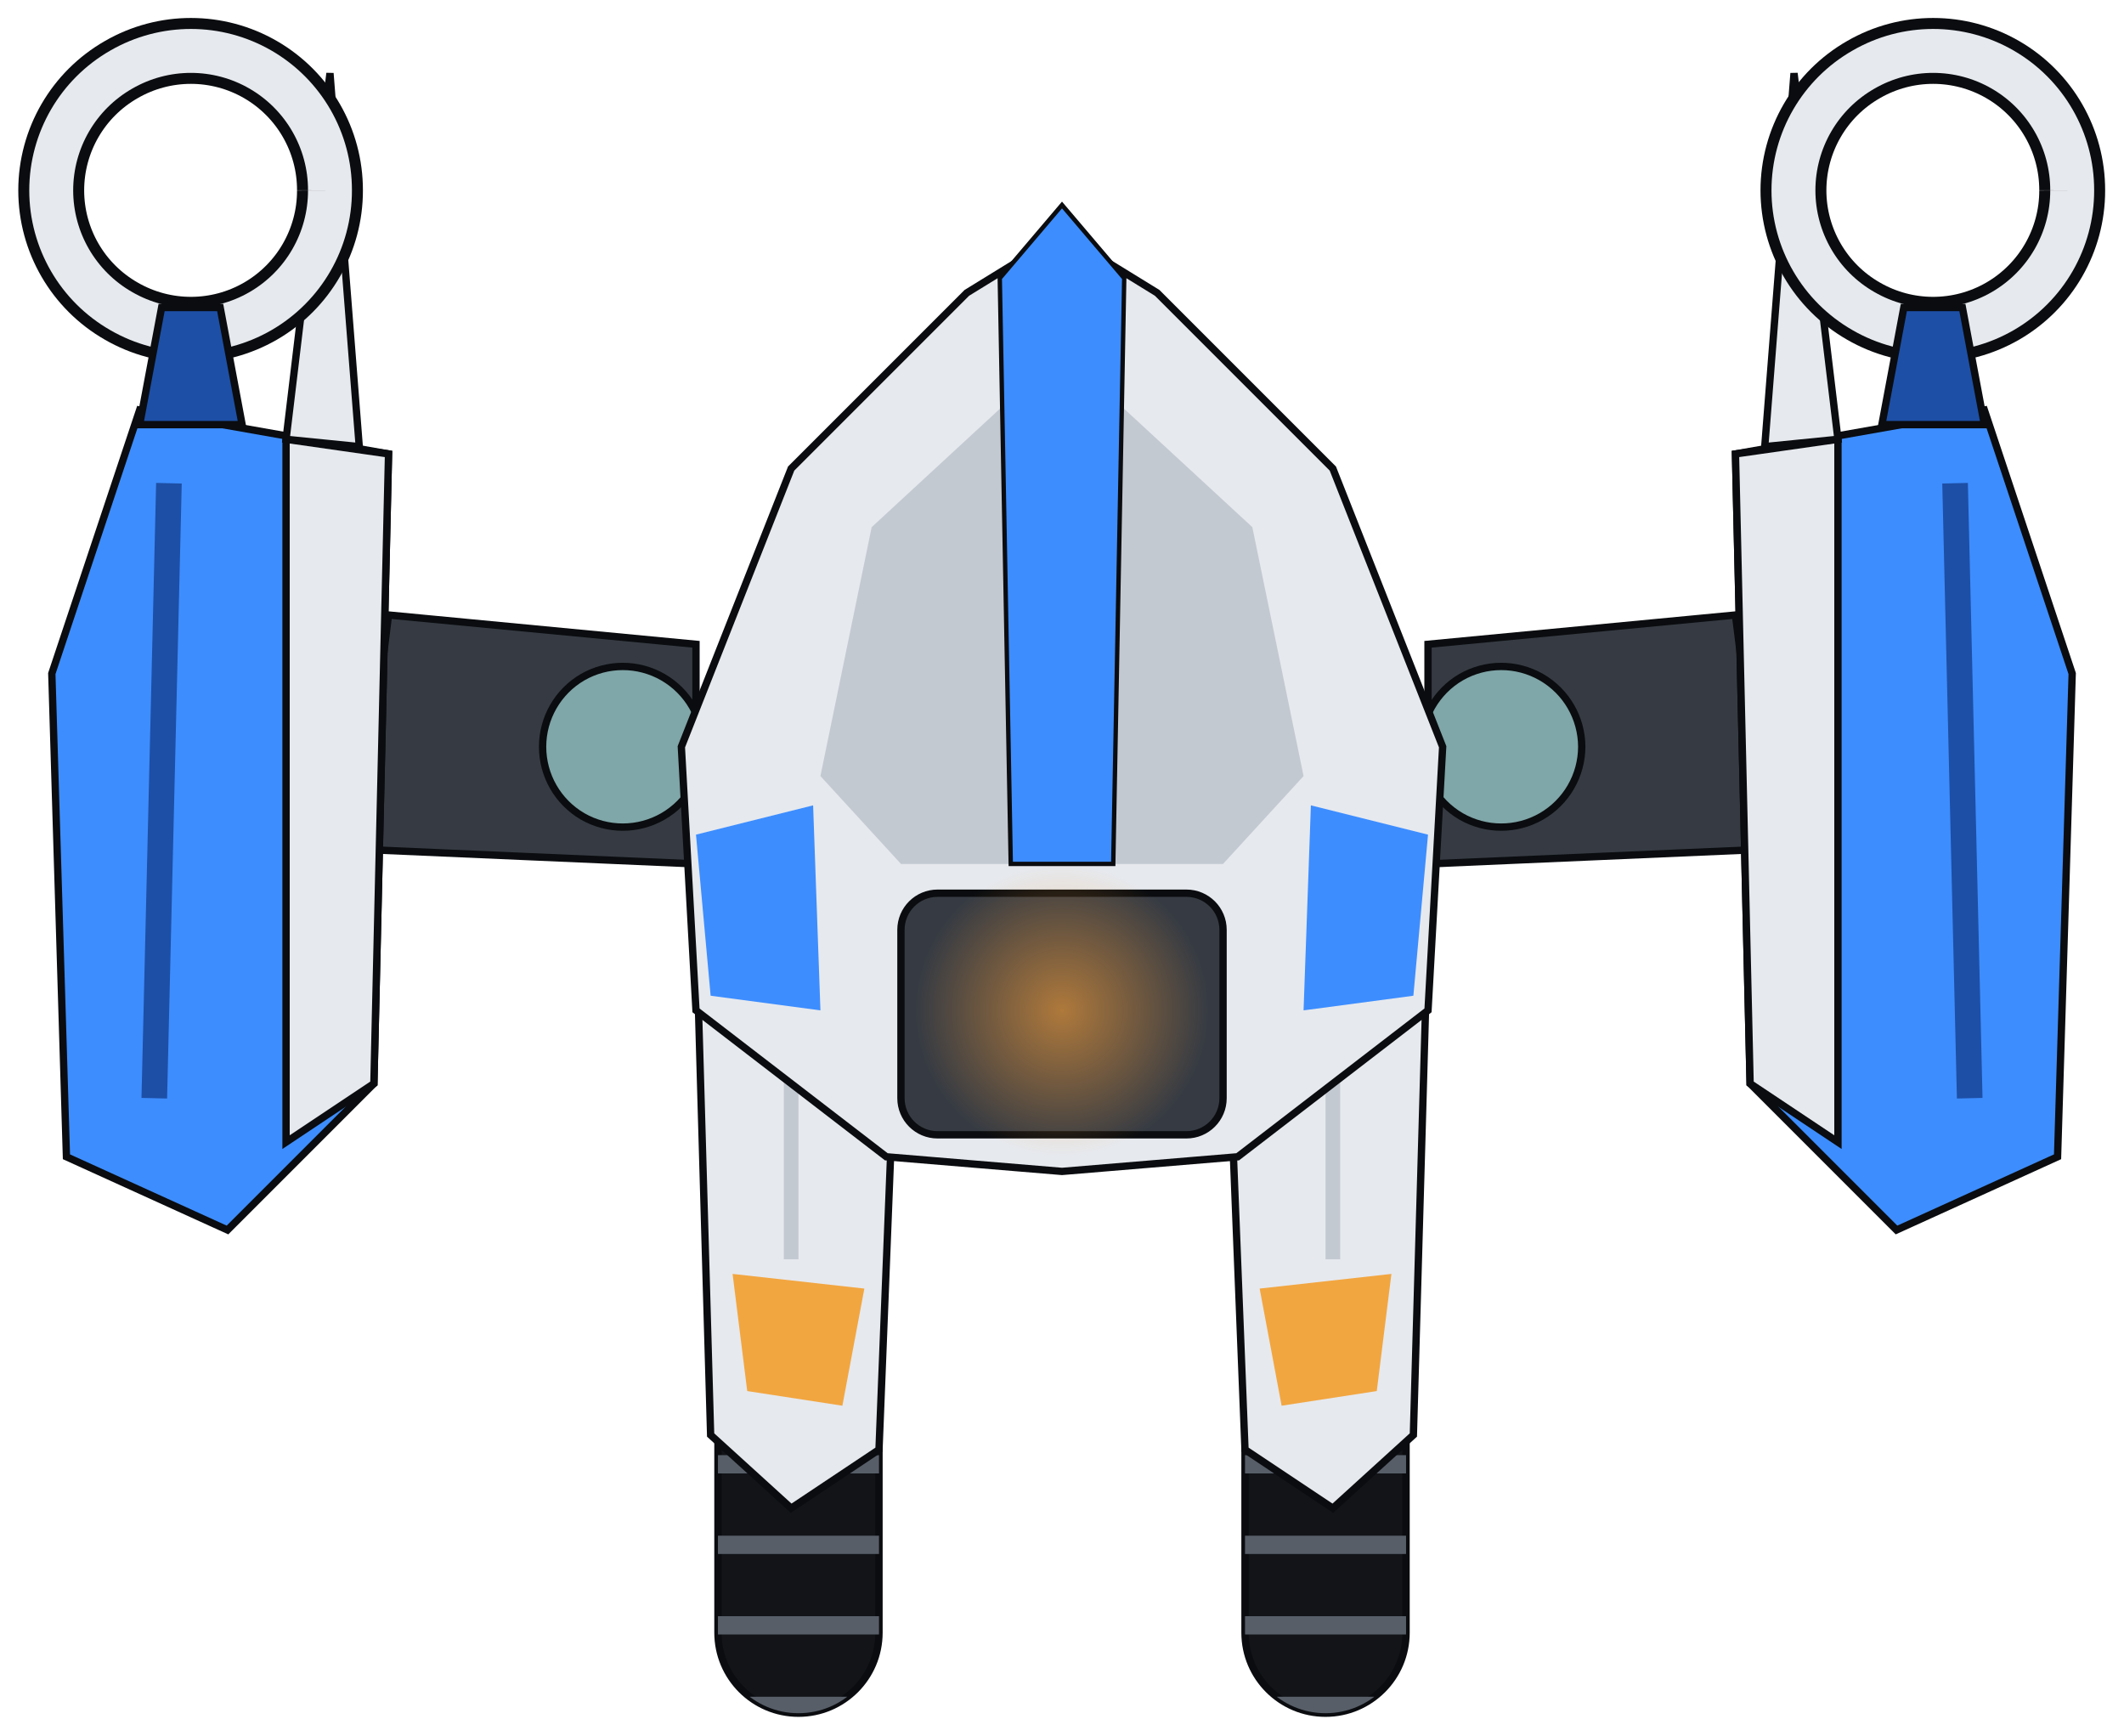
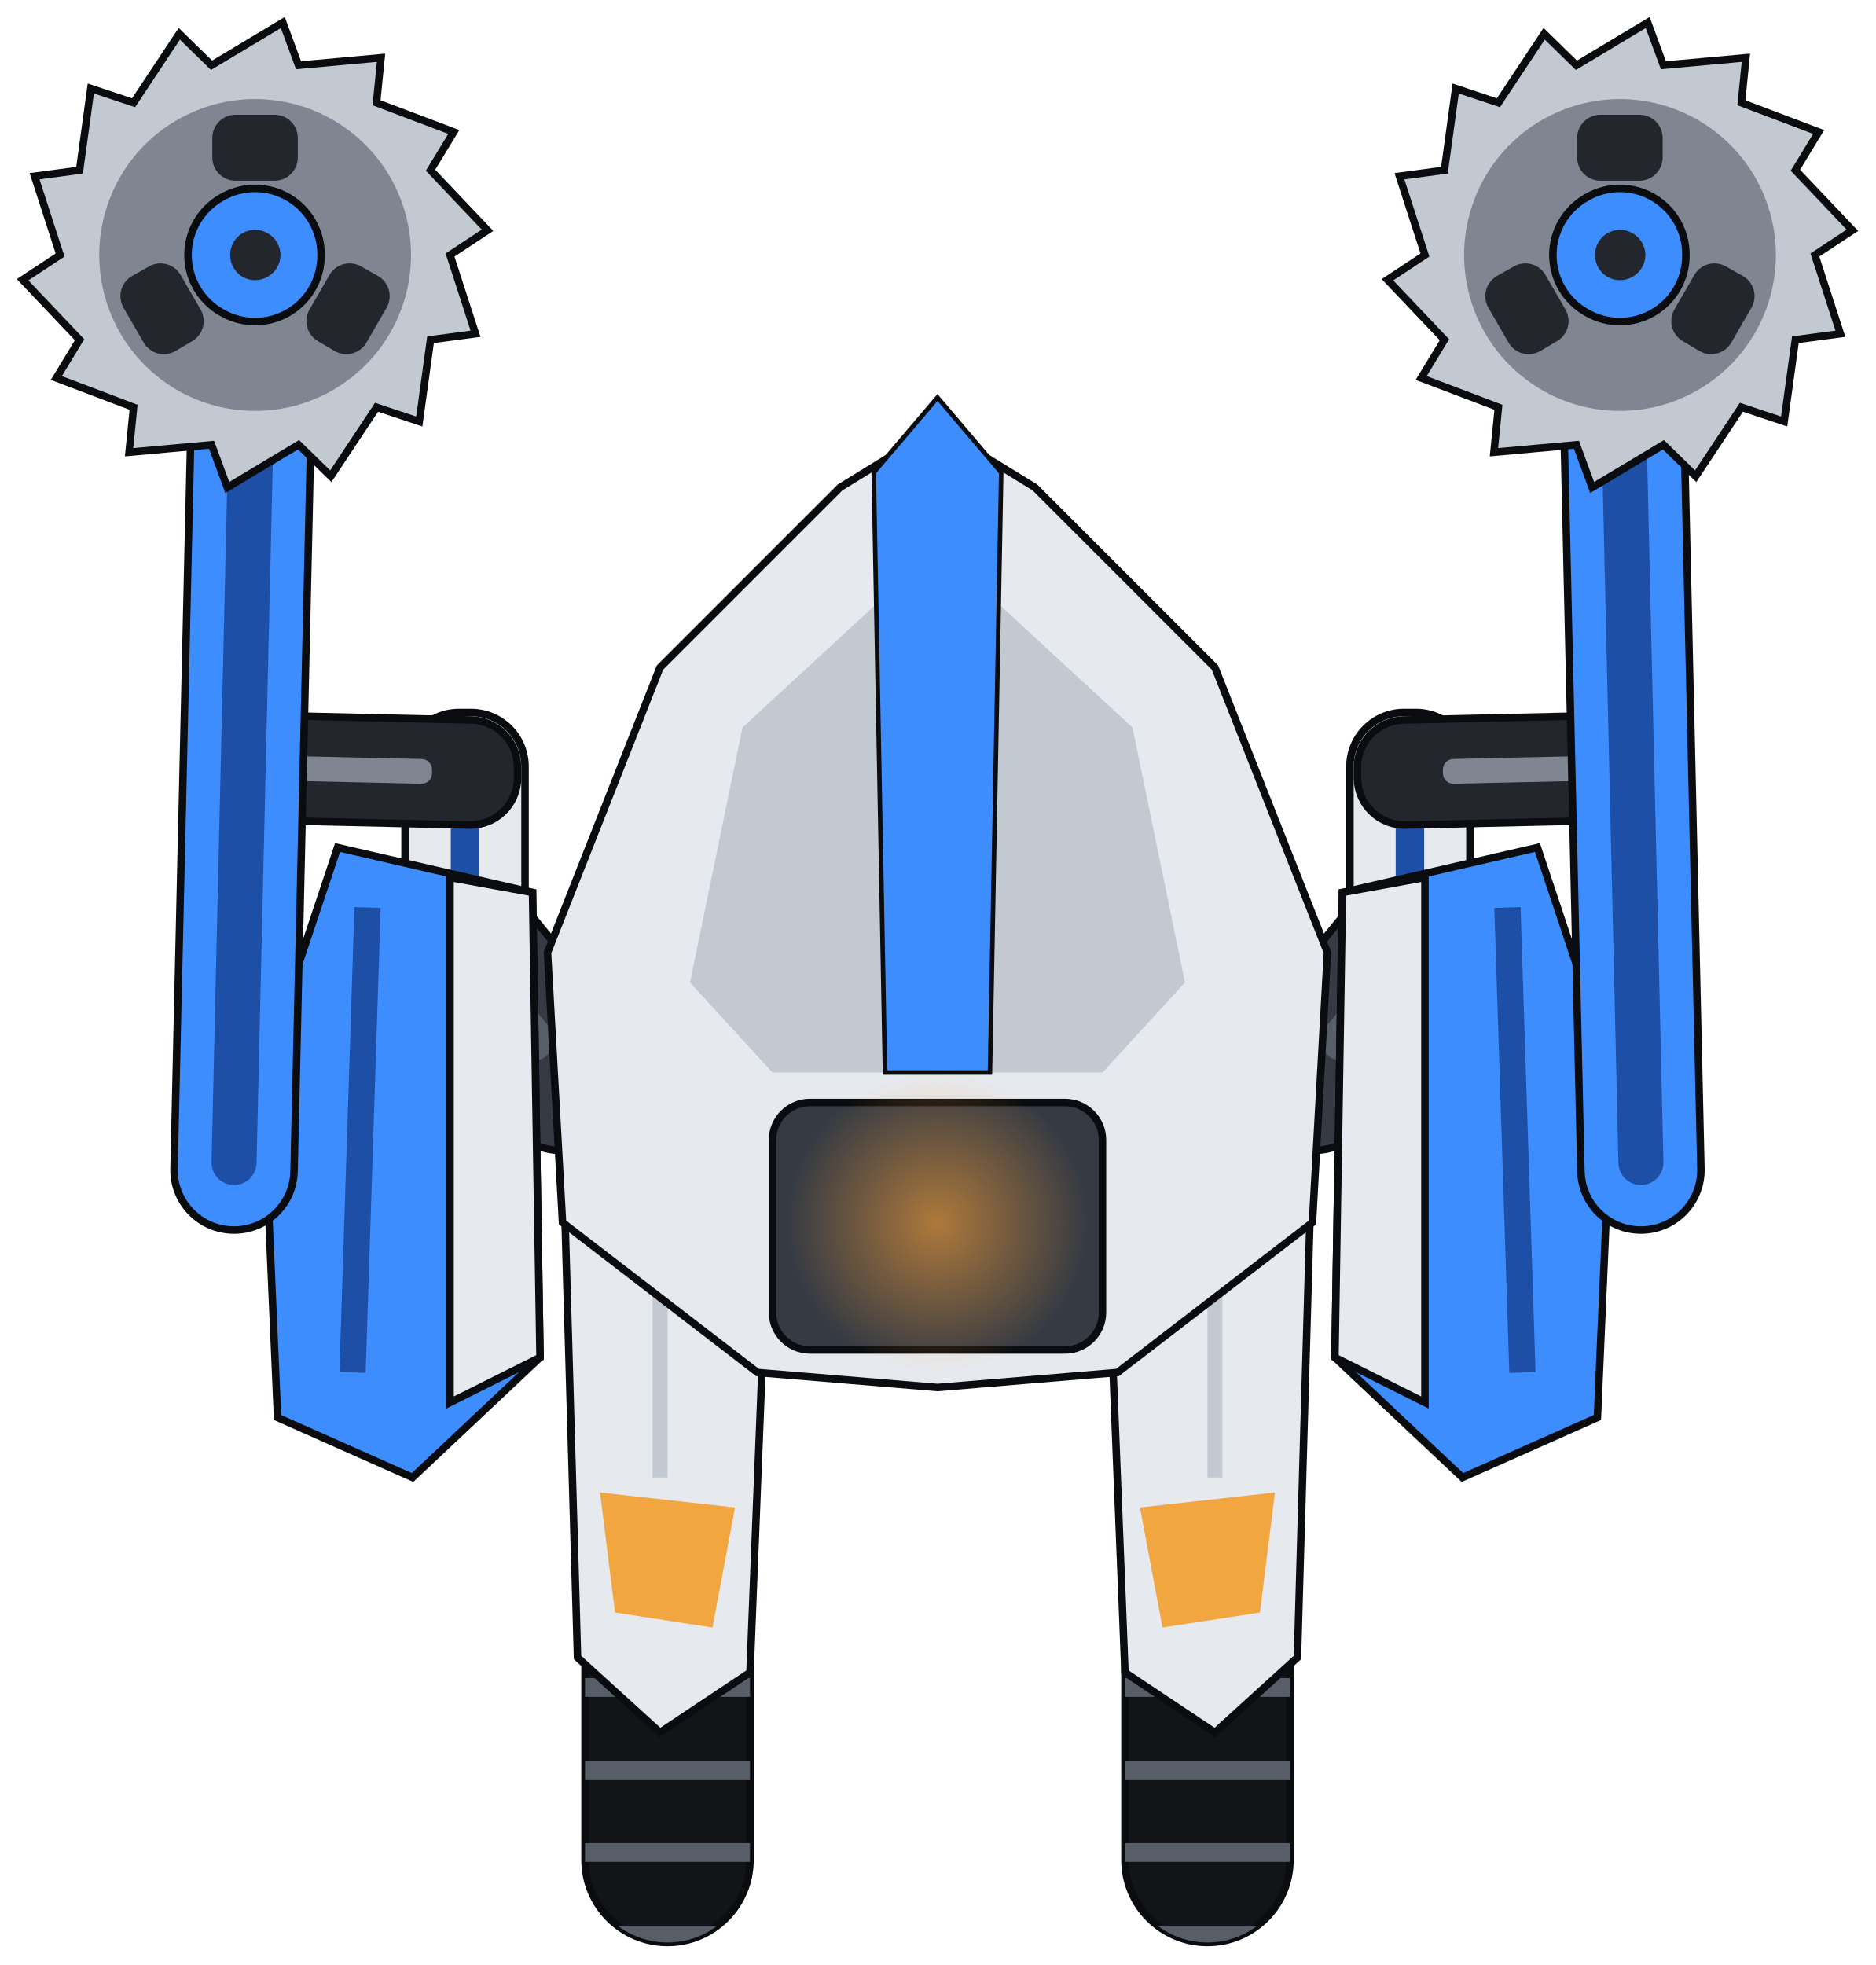
- <svg xmlns="http://www.w3.org/2000/svg" viewBox="-14.5 -11.2 29 23.7" width="464" height="379">
+ <svg xmlns="http://www.w3.org/2000/svg" viewBox="-12.5 -13.7 25.01 26.2" width="400" height="419">
  <defs>
    <clipPath id="c1">
      <path d="M-3.6 7.2L-3.6 7.2A1.1 1.1 0 0 1 -2.5 8.3L-2.5 11.1A1.1 1.1 0 0 1 -3.6 12.2L-3.6 12.2A1.1 1.1 0 0 1 -4.7 11.1L-4.7 8.3A1.1 1.1 0 0 1 -3.6 7.2Z" />
    </clipPath>
    <clipPath id="c2">
      <path d="M3.6 7.2L3.6 7.2A1.1 1.1 0 0 1 4.7 8.3L4.7 11.1A1.1 1.1 0 0 1 3.6 12.2L3.6 12.2A1.1 1.1 0 0 1 2.5 11.1L2.5 8.3A1.1 1.1 0 0 1 3.6 7.2Z" />
    </clipPath>
    <radialGradient id="g3" gradientUnits="userSpaceOnUse" cx="0" cy="2.6" r="2" fx="0" fy="2.6" fr="0">
      <stop offset="0" stop-color="#ffa236" />
      <stop offset="1" stop-color="#ffa236" stop-opacity="0" />
    </radialGradient>
  </defs>
  <path d="M-3.6 7.2L-3.6 7.2A1.1 1.1 0 0 1 -2.5 8.3L-2.5 11.1A1.1 1.1 0 0 1 -3.6 12.2L-3.6 12.2A1.1 1.1 0 0 1 -4.7 11.1L-4.7 8.3A1.1 1.1 0 0 1 -3.6 7.2Z" fill="#121418" />
  <path d="M-3.6 7.2L-3.6 7.2A1.1 1.1 0 0 1 -2.5 8.3L-2.5 11.1A1.1 1.1 0 0 1 -3.6 12.2L-3.6 12.2A1.1 1.1 0 0 1 -4.7 11.1L-4.7 8.3A1.1 1.1 0 0 1 -3.6 7.2Z" fill="none" stroke="#0a0c0f" stroke-width="0.1" />
  <g clip-path="url(#c1)">
    <path d="M-4.7 6.6L-2.5 6.6" fill="none" stroke="#575e68" stroke-width="0.25" />
    <path d="M-4.7 7.7L-2.5 7.7" fill="none" stroke="#575e68" stroke-width="0.25" />
    <path d="M-4.7 8.8L-2.5 8.8" fill="none" stroke="#575e68" stroke-width="0.25" />
    <path d="M-4.7 9.9L-2.5 9.9" fill="none" stroke="#575e68" stroke-width="0.25" />
    <path d="M-4.7 11L-2.5 11" fill="none" stroke="#575e68" stroke-width="0.25" />
    <path d="M-4.7 12.1L-2.5 12.1" fill="none" stroke="#575e68" stroke-width="0.25" />
  </g>
  <path d="M-2.2 1L-5 1.4L-4.8 8.4L-3.7 9.4L-2.5 8.6Z" fill="#e6e9ee" />
  <path d="M-2.2 1L-5 1.4L-4.8 8.4L-3.7 9.4L-2.5 8.6Z" fill="none" stroke="#0a0c0f" stroke-width="0.1" />
  <path d="M-2.7 6.4L-4.5 6.2L-4.3 7.8L-3 8Z" fill="#f2a640" />
  <path d="M-3.7 2L-3.7 6" fill="none" stroke="#c3c9d1" stroke-width="0.2" />
  <path d="M3.6 7.2L3.6 7.2A1.1 1.1 0 0 1 4.7 8.3L4.7 11.1A1.1 1.1 0 0 1 3.6 12.2L3.6 12.2A1.1 1.1 0 0 1 2.5 11.1L2.5 8.3A1.1 1.1 0 0 1 3.6 7.2Z" fill="#121418" />
  <path d="M3.6 7.2L3.6 7.2A1.1 1.1 0 0 1 4.7 8.3L4.7 11.1A1.1 1.1 0 0 1 3.6 12.2L3.6 12.2A1.1 1.1 0 0 1 2.5 11.1L2.5 8.3A1.1 1.1 0 0 1 3.6 7.2Z" fill="none" stroke="#0a0c0f" stroke-width="0.1" />
  <g clip-path="url(#c2)">
    <path d="M2.5 6.6L4.7 6.6" fill="none" stroke="#575e68" stroke-width="0.25" />
    <path d="M2.5 7.7L4.7 7.7" fill="none" stroke="#575e68" stroke-width="0.25" />
    <path d="M2.5 8.8L4.7 8.8" fill="none" stroke="#575e68" stroke-width="0.25" />
    <path d="M2.5 9.9L4.7 9.9" fill="none" stroke="#575e68" stroke-width="0.25" />
    <path d="M2.5 11L4.7 11" fill="none" stroke="#575e68" stroke-width="0.25" />
    <path d="M2.5 12.1L4.7 12.1" fill="none" stroke="#575e68" stroke-width="0.25" />
  </g>
  <path d="M2.2 1L5 1.4L4.8 8.4L3.7 9.4L2.5 8.6Z" fill="#e6e9ee" />
  <path d="M2.2 1L5 1.4L4.8 8.4L3.7 9.4L2.5 8.6Z" fill="none" stroke="#0a0c0f" stroke-width="0.1" />
  <path d="M2.7 6.4L4.5 6.2L4.3 7.8L3 8Z" fill="#f2a640" />
  <path d="M3.7 2L3.7 6" fill="none" stroke="#c3c9d1" stroke-width="0.2" />
-   <path d="M-5 -2.4L-9.2 -2.8L-9.6 0.4L-5 0.6Z" fill="#363b43" />
-   <path d="M-5 -2.4L-9.2 -2.8L-9.6 0.4L-5 0.6Z" fill="none" stroke="#0a0c0f" stroke-width="0.1" />
-   <path d="M-4.9 -1A1.1 1.1 0 0 1 -6.55 -0.05A1.1 1.1 0 0 1 -6.55 -1.95A1.1 1.1 0 0 1 -4.9 -1" fill="#7fa6a8" />
-   <path d="M-4.9 -1A1.1 1.1 0 0 1 -6.55 -0.05A1.1 1.1 0 0 1 -6.55 -1.95A1.1 1.1 0 0 1 -4.9 -1" fill="none" stroke="#0a0c0f" stroke-width="0.1" />
-   <path d="M-9.2 -5L-12.6 -5.6L-13.8 -2L-13.6 4.6L-11.4 5.6L-9.4 3.6Z" fill="#3d8dff" />
-   <path d="M-9.2 -5L-12.6 -5.6L-13.8 -2L-13.6 4.6L-11.4 5.6L-9.4 3.6Z" fill="none" stroke="#0a0c0f" stroke-width="0.1" />
-   <path d="M-9.2 -5L-10.6 -5.2L-10.6 4.4L-9.4 3.6Z" fill="#e6e9ee" />
-   <path d="M-9.2 -5L-10.6 -5.2L-10.6 4.4L-9.4 3.6Z" fill="none" stroke="#0a0c0f" stroke-width="0.1" />
-   <path d="M-12.2 -4.6L-12.4 3.8" fill="none" stroke="#1d4fa6" stroke-width="0.35" />
-   <path d="M-9.6 -5.1L-10.6 -5.2L-10 -10.2Z" fill="#e6e9ee" />
-   <path d="M-9.6 -5.1L-10.6 -5.2L-10 -10.2Z" fill="none" stroke="#0a0c0f" stroke-width="0.1" />
-   <path d="M-10 -8.6A1.9 1.9 0 0 1 -12.85 -6.95A1.9 1.9 0 0 1 -12.85 -10.25A1.9 1.9 0 0 1 -10 -8.6" fill="none" stroke="#0a0c0f" stroke-width="0.9" />
-   <path d="M-10 -8.6A1.9 1.9 0 0 1 -12.85 -6.95A1.9 1.9 0 0 1 -12.85 -10.25A1.9 1.9 0 0 1 -10 -8.6" fill="none" stroke="#e6e9ee" stroke-width="0.6" />
-   <path d="M-11.2 -5.4L-12.6 -5.4L-12.3 -7L-11.5 -7Z" fill="#1d4fa6" />
-   <path d="M-11.2 -5.4L-12.6 -5.4L-12.3 -7L-11.5 -7Z" fill="none" stroke="#0a0c0f" stroke-width="0.1" />
-   <path d="M5 -2.4L9.2 -2.8L9.6 0.4L5 0.6Z" fill="#363b43" />
-   <path d="M5 -2.4L9.2 -2.8L9.6 0.4L5 0.6Z" fill="none" stroke="#0a0c0f" stroke-width="0.1" />
-   <path d="M7.1 -1A1.1 1.1 0 0 1 5.45 -0.05A1.1 1.1 0 0 1 5.45 -1.95A1.1 1.1 0 0 1 7.1 -1" fill="#7fa6a8" />
-   <path d="M7.1 -1A1.1 1.1 0 0 1 5.45 -0.05A1.1 1.1 0 0 1 5.45 -1.95A1.1 1.1 0 0 1 7.1 -1" fill="none" stroke="#0a0c0f" stroke-width="0.1" />
-   <path d="M9.2 -5L12.6 -5.6L13.8 -2L13.6 4.6L11.4 5.6L9.4 3.6Z" fill="#3d8dff" />
-   <path d="M9.2 -5L12.6 -5.6L13.8 -2L13.6 4.6L11.4 5.6L9.4 3.6Z" fill="none" stroke="#0a0c0f" stroke-width="0.1" />
-   <path d="M9.2 -5L10.6 -5.2L10.6 4.4L9.4 3.6Z" fill="#e6e9ee" />
-   <path d="M9.2 -5L10.6 -5.2L10.6 4.4L9.4 3.6Z" fill="none" stroke="#0a0c0f" stroke-width="0.1" />
-   <path d="M12.2 -4.6L12.4 3.8" fill="none" stroke="#1d4fa6" stroke-width="0.35" />
-   <path d="M9.6 -5.1L10.6 -5.2L10 -10.2Z" fill="#e6e9ee" />
-   <path d="M9.6 -5.1L10.6 -5.2L10 -10.2Z" fill="none" stroke="#0a0c0f" stroke-width="0.1" />
-   <path d="M13.8 -8.6A1.9 1.9 0 0 1 10.95 -6.95A1.9 1.9 0 0 1 10.95 -10.25A1.9 1.9 0 0 1 13.8 -8.6" fill="none" stroke="#0a0c0f" stroke-width="0.9" />
-   <path d="M13.8 -8.6A1.9 1.9 0 0 1 10.95 -6.95A1.9 1.9 0 0 1 10.95 -10.25A1.9 1.9 0 0 1 13.8 -8.6" fill="none" stroke="#e6e9ee" stroke-width="0.6" />
-   <path d="M11.2 -5.4L12.6 -5.4L12.3 -7L11.5 -7Z" fill="#1d4fa6" />
-   <path d="M11.2 -5.4L12.6 -5.4L12.3 -7L11.5 -7Z" fill="none" stroke="#0a0c0f" stroke-width="0.1" />
+   <path d="M-7.01 -1.71L-6.85 -1.84A0.9 0.9 0 0 1 -5.59 -1.71L-4.16 0.05A0.9 0.9 0 0 1 -4.29 1.31L-4.45 1.44A0.9 0.9 0 0 1 -5.71 1.31L-7.14 -0.45A0.9 0.9 0 0 1 -7.01 -1.71Z" fill="#363b43" />
+   <path d="M-7.01 -1.71L-6.85 -1.84A0.9 0.9 0 0 1 -5.59 -1.71L-4.16 0.05A0.9 0.9 0 0 1 -4.29 1.31L-4.45 1.44A0.9 0.9 0 0 1 -5.71 1.31L-7.14 -0.45A0.9 0.9 0 0 1 -7.01 -1.71Z" fill="none" stroke="#0a0c0f" stroke-width="0.1" />
+   <path d="M-6.14 -0.73L-6.07 -0.79A0.2 0.2 0 0 1 -5.79 -0.76L-5.13 0.05A0.2 0.2 0 0 1 -5.16 0.33L-5.23 0.39A0.2 0.2 0 0 1 -5.51 0.36L-6.17 -0.45A0.2 0.2 0 0 1 -6.14 -0.73Z" fill="#575e68" />
+   <path d="M-6.38 -4.2L-6.22 -4.2A0.72 0.72 0 0 1 -5.5 -3.48L-5.5 -0.92A0.72 0.72 0 0 1 -6.22 -0.2L-6.38 -0.2A0.72 0.72 0 0 1 -7.1 -0.92L-7.1 -3.48A0.72 0.72 0 0 1 -6.38 -4.2Z" fill="#e6e9ee" />
+   <path d="M-6.38 -4.2L-6.22 -4.2A0.72 0.72 0 0 1 -5.5 -3.48L-5.5 -0.92A0.72 0.72 0 0 1 -6.22 -0.2L-6.38 -0.2A0.72 0.72 0 0 1 -7.1 -0.92L-7.1 -3.48A0.72 0.72 0 0 1 -6.38 -4.2Z" fill="none" stroke="#0a0c0f" stroke-width="0.1" />
+   <path d="M-6.33 -3.04L-6.27 -3.04A0.16 0.16 0 0 1 -6.11 -2.88L-6.11 -1.52A0.16 0.16 0 0 1 -6.27 -1.36L-6.33 -1.36A0.16 0.16 0 0 1 -6.49 -1.52L-6.49 -2.88A0.16 0.16 0 0 1 -6.33 -3.04Z" fill="#1d4fa6" />
+   <path d="M-9.96 -3.41L-9.96 -3.55A0.63 0.63 0 0 1 -9.31 -4.17L-6.21 -4.1A0.63 0.63 0 0 1 -5.6 -3.45L-5.6 -3.31A0.63 0.63 0 0 1 -6.25 -2.7L-9.34 -2.77A0.63 0.63 0 0 1 -9.96 -3.41Z" fill="#23272d" />
+   <path d="M-9.96 -3.41L-9.96 -3.55A0.63 0.63 0 0 1 -9.31 -4.17L-6.21 -4.1A0.63 0.63 0 0 1 -5.6 -3.45L-5.6 -3.31A0.63 0.63 0 0 1 -6.25 -2.7L-9.34 -2.77A0.63 0.63 0 0 1 -9.96 -3.41Z" fill="none" stroke="#0a0c0f" stroke-width="0.1" />
+   <path d="M-8.81 -3.43L-8.81 -3.49A0.14 0.14 0 0 1 -8.67 -3.62L-6.88 -3.58A0.14 0.14 0 0 1 -6.74 -3.44L-6.74 -3.38A0.14 0.14 0 0 1 -6.89 -3.25L-8.68 -3.29A0.14 0.14 0 0 1 -8.81 -3.43Z" fill="#7f8691" />
+   <path d="M-5.4 -1.8L-8 -2.4L-9 0.6L-8.8 5.2L-7 6L-5.3 4.4Z" fill="#3d8dff" />
+   <path d="M-5.4 -1.8L-8 -2.4L-9 0.6L-8.8 5.2L-7 6L-5.3 4.4Z" fill="none" stroke="#0a0c0f" stroke-width="0.1" />
+   <path d="M-5.4 -1.8L-6.5 -2L-6.5 5L-5.3 4.4Z" fill="#e6e9ee" />
+   <path d="M-5.4 -1.8L-6.5 -2L-6.5 5L-5.3 4.4Z" fill="none" stroke="#0a0c0f" stroke-width="0.1" />
+   <path d="M-7.6 -1.6L-7.8 4.6" fill="none" stroke="#1d4fa6" stroke-width="0.35" />
+   <path d="M-9.1 -10.3L-9.1 -10.3A0.8 0.8 0 0 1 -8.32 -9.48L-8.58 1.92A0.8 0.8 0 0 1 -9.4 2.7L-9.4 2.7A0.8 0.8 0 0 1 -10.18 1.88L-9.92 -9.52A0.8 0.8 0 0 1 -9.1 -10.3Z" fill="#3d8dff" />
+   <path d="M-9.1 -10.3L-9.1 -10.3A0.8 0.8 0 0 1 -8.32 -9.48L-8.58 1.92A0.8 0.8 0 0 1 -9.4 2.7L-9.4 2.7A0.8 0.8 0 0 1 -10.18 1.88L-9.92 -9.52A0.8 0.8 0 0 1 -9.1 -10.3Z" fill="none" stroke="#0a0c0f" stroke-width="0.1" />
+   <path d="M-9.12 -9.3L-9.12 -9.3A0.3 0.3 0 0 1 -8.83 -8.99L-9.08 1.81A0.3 0.3 0 0 1 -9.39 2.1L-9.39 2.1A0.3 0.3 0 0 1 -9.68 1.79L-9.43 -9.01A0.3 0.3 0 0 1 -9.12 -9.3Z" fill="#1d4fa6" />
+   <path d="M-8.73 -13.4L-8.52 -12.83L-7.42 -12.93L-7.48 -12.33L-6.45 -11.94L-6.76 -11.43L-6 -10.63L-6.5 -10.3L-6.16 -9.25L-6.76 -9.17L-6.91 -8.08L-7.48 -8.27L-8.09 -7.35L-8.52 -7.77L-9.47 -7.2L-9.68 -7.77L-10.78 -7.67L-10.72 -8.27L-11.75 -8.66L-11.44 -9.17L-12.2 -9.97L-11.7 -10.3L-12.04 -11.35L-11.44 -11.43L-11.29 -12.52L-10.72 -12.33L-10.11 -13.25L-9.68 -12.83Z" fill="#c3c9d1" />
+   <path d="M-8.73 -13.4L-8.52 -12.83L-7.42 -12.93L-7.48 -12.33L-6.45 -11.94L-6.76 -11.43L-6 -10.63L-6.5 -10.3L-6.16 -9.25L-6.76 -9.17L-6.91 -8.08L-7.48 -8.27L-8.09 -7.35L-8.52 -7.77L-9.47 -7.2L-9.68 -7.77L-10.78 -7.67L-10.72 -8.27L-11.75 -8.66L-11.44 -9.17L-12.2 -9.97L-11.7 -10.3L-12.04 -11.35L-11.44 -11.43L-11.29 -12.52L-10.72 -12.33L-10.11 -13.25L-9.68 -12.83Z" fill="none" stroke="#0a0c0f" stroke-width="0.1" />
+   <path d="M-7.02 -10.3A2.08 2.08 0 0 1 -10.14 -8.5A2.08 2.08 0 0 1 -10.14 -12.1A2.08 2.08 0 0 1 -7.02 -10.3" fill="#7f8691" />
+   <path d="M-7.35 -9.59L-7.61 -9.14A0.31 0.31 0 0 1 -8.04 -9.02L-8.26 -9.15A0.31 0.31 0 0 1 -8.37 -9.58L-8.11 -10.03A0.31 0.31 0 0 1 -7.69 -10.15L-7.46 -10.02A0.31 0.31 0 0 1 -7.35 -9.59Z" fill="#23272d" />
+   <path d="M-10.59 -9.14L-10.85 -9.59A0.31 0.31 0 0 1 -10.74 -10.02L-10.51 -10.15A0.31 0.31 0 0 1 -10.09 -10.03L-9.83 -9.58A0.31 0.31 0 0 1 -9.94 -9.15L-10.16 -9.02A0.31 0.31 0 0 1 -10.59 -9.14Z" fill="#23272d" />
+   <path d="M-9.36 -12.17L-8.84 -12.17A0.31 0.31 0 0 1 -8.53 -11.86L-8.53 -11.6A0.31 0.31 0 0 1 -8.84 -11.29L-9.36 -11.29A0.31 0.31 0 0 1 -9.67 -11.6L-9.67 -11.86A0.31 0.31 0 0 1 -9.36 -12.17Z" fill="#23272d" />
+   <path d="M-8.22 -10.3A0.88 0.88 0 0 1 -9.54 -9.53A0.88 0.88 0 0 1 -9.54 -11.07A0.88 0.88 0 0 1 -8.22 -10.3" fill="#3d8dff" />
+   <path d="M-8.22 -10.3A0.88 0.88 0 0 1 -9.54 -9.53A0.88 0.88 0 0 1 -9.54 -11.07A0.88 0.88 0 0 1 -8.22 -10.3" fill="none" stroke="#0a0c0f" stroke-width="0.1" />
+   <path d="M-8.76 -10.3A0.34 0.34 0 0 1 -9.27 -10.01A0.34 0.34 0 0 1 -9.27 -10.59A0.34 0.34 0 0 1 -8.76 -10.3" fill="#23272d" />
+   <path d="M6.85 -1.84L7.01 -1.71A0.9 0.9 0 0 1 7.14 -0.45L5.71 1.31A0.9 0.9 0 0 1 4.45 1.44L4.29 1.31A0.9 0.9 0 0 1 4.16 0.05L5.59 -1.71A0.9 0.9 0 0 1 6.85 -1.84Z" fill="#363b43" />
+   <path d="M6.85 -1.84L7.01 -1.71A0.9 0.9 0 0 1 7.14 -0.45L5.71 1.31A0.9 0.9 0 0 1 4.45 1.44L4.29 1.31A0.9 0.9 0 0 1 4.16 0.05L5.59 -1.71A0.9 0.9 0 0 1 6.85 -1.84Z" fill="none" stroke="#0a0c0f" stroke-width="0.1" />
+   <path d="M6.07 -0.79L6.14 -0.73A0.2 0.2 0 0 1 6.17 -0.45L5.51 0.36A0.2 0.2 0 0 1 5.23 0.39L5.16 0.33A0.2 0.2 0 0 1 5.13 0.05L5.79 -0.76A0.2 0.2 0 0 1 6.07 -0.79Z" fill="#575e68" />
+   <path d="M6.22 -4.2L6.38 -4.2A0.72 0.72 0 0 1 7.1 -3.48L7.1 -0.92A0.72 0.72 0 0 1 6.38 -0.2L6.22 -0.2A0.72 0.72 0 0 1 5.5 -0.92L5.5 -3.48A0.72 0.72 0 0 1 6.22 -4.2Z" fill="#e6e9ee" />
+   <path d="M6.22 -4.2L6.38 -4.2A0.72 0.72 0 0 1 7.1 -3.48L7.1 -0.92A0.72 0.72 0 0 1 6.38 -0.2L6.22 -0.2A0.72 0.72 0 0 1 5.5 -0.92L5.5 -3.48A0.72 0.72 0 0 1 6.22 -4.2Z" fill="none" stroke="#0a0c0f" stroke-width="0.1" />
+   <path d="M6.27 -3.04L6.33 -3.04A0.16 0.16 0 0 1 6.49 -2.88L6.49 -1.52A0.16 0.16 0 0 1 6.33 -1.36L6.27 -1.36A0.16 0.16 0 0 1 6.11 -1.52L6.11 -2.88A0.16 0.16 0 0 1 6.27 -3.04Z" fill="#1d4fa6" />
+   <path d="M9.96 -3.55L9.96 -3.41A0.63 0.63 0 0 1 9.34 -2.77L6.25 -2.7A0.63 0.63 0 0 1 5.6 -3.31L5.6 -3.45A0.63 0.63 0 0 1 6.21 -4.1L9.31 -4.17A0.63 0.63 0 0 1 9.96 -3.55Z" fill="#23272d" />
+   <path d="M9.96 -3.55L9.96 -3.41A0.63 0.63 0 0 1 9.34 -2.77L6.25 -2.7A0.63 0.63 0 0 1 5.6 -3.31L5.6 -3.45A0.63 0.63 0 0 1 6.21 -4.1L9.31 -4.17A0.63 0.63 0 0 1 9.96 -3.55Z" fill="none" stroke="#0a0c0f" stroke-width="0.1" />
+   <path d="M8.81 -3.49L8.81 -3.43A0.14 0.14 0 0 1 8.68 -3.29L6.89 -3.25A0.14 0.14 0 0 1 6.74 -3.38L6.74 -3.44A0.14 0.14 0 0 1 6.88 -3.58L8.67 -3.62A0.14 0.14 0 0 1 8.81 -3.49Z" fill="#7f8691" />
+   <path d="M5.4 -1.8L8 -2.4L9 0.6L8.8 5.2L7 6L5.3 4.4Z" fill="#3d8dff" />
+   <path d="M5.4 -1.8L8 -2.4L9 0.6L8.8 5.2L7 6L5.3 4.4Z" fill="none" stroke="#0a0c0f" stroke-width="0.1" />
+   <path d="M5.4 -1.8L6.5 -2L6.5 5L5.3 4.4Z" fill="#e6e9ee" />
+   <path d="M5.4 -1.8L6.5 -2L6.5 5L5.3 4.4Z" fill="none" stroke="#0a0c0f" stroke-width="0.1" />
+   <path d="M7.6 -1.6L7.8 4.6" fill="none" stroke="#1d4fa6" stroke-width="0.35" />
+   <path d="M9.1 -10.3L9.1 -10.3A0.8 0.8 0 0 1 9.92 -9.52L10.18 1.88A0.8 0.8 0 0 1 9.4 2.7L9.4 2.7A0.8 0.8 0 0 1 8.58 1.92L8.32 -9.48A0.8 0.8 0 0 1 9.1 -10.3Z" fill="#3d8dff" />
+   <path d="M9.1 -10.3L9.1 -10.3A0.8 0.8 0 0 1 9.92 -9.52L10.18 1.88A0.8 0.8 0 0 1 9.4 2.7L9.4 2.7A0.8 0.8 0 0 1 8.58 1.92L8.32 -9.48A0.8 0.8 0 0 1 9.1 -10.3Z" fill="none" stroke="#0a0c0f" stroke-width="0.1" />
+   <path d="M9.12 -9.3L9.12 -9.3A0.3 0.3 0 0 1 9.43 -9.01L9.68 1.79A0.3 0.3 0 0 1 9.39 2.1L9.39 2.1A0.3 0.3 0 0 1 9.08 1.81L8.83 -8.99A0.3 0.3 0 0 1 9.12 -9.3Z" fill="#1d4fa6" />
+   <path d="M9.47 -13.4L9.68 -12.83L10.78 -12.93L10.72 -12.33L11.75 -11.94L11.44 -11.43L12.2 -10.63L11.7 -10.3L12.04 -9.25L11.44 -9.17L11.29 -8.08L10.72 -8.27L10.11 -7.35L9.68 -7.77L8.73 -7.2L8.52 -7.77L7.42 -7.67L7.48 -8.27L6.45 -8.66L6.76 -9.17L6 -9.97L6.5 -10.3L6.16 -11.35L6.76 -11.43L6.91 -12.52L7.48 -12.33L8.09 -13.25L8.52 -12.83Z" fill="#c3c9d1" />
+   <path d="M9.47 -13.4L9.68 -12.83L10.78 -12.93L10.72 -12.33L11.75 -11.94L11.44 -11.43L12.2 -10.63L11.7 -10.3L12.04 -9.25L11.44 -9.17L11.29 -8.08L10.72 -8.27L10.11 -7.35L9.68 -7.77L8.73 -7.2L8.52 -7.77L7.42 -7.67L7.48 -8.27L6.45 -8.66L6.76 -9.17L6 -9.97L6.5 -10.3L6.16 -11.35L6.76 -11.43L6.91 -12.52L7.48 -12.33L8.09 -13.25L8.52 -12.83Z" fill="none" stroke="#0a0c0f" stroke-width="0.1" />
+   <path d="M11.18 -10.3A2.08 2.08 0 0 1 8.06 -8.5A2.08 2.08 0 0 1 8.06 -12.1A2.08 2.08 0 0 1 11.18 -10.3" fill="#7f8691" />
+   <path d="M10.85 -9.59L10.59 -9.14A0.31 0.31 0 0 1 10.16 -9.02L9.94 -9.15A0.31 0.31 0 0 1 9.83 -9.58L10.09 -10.03A0.31 0.31 0 0 1 10.51 -10.15L10.74 -10.02A0.31 0.31 0 0 1 10.85 -9.59Z" fill="#23272d" />
+   <path d="M7.61 -9.14L7.35 -9.59A0.31 0.31 0 0 1 7.46 -10.02L7.69 -10.15A0.31 0.31 0 0 1 8.11 -10.03L8.37 -9.58A0.31 0.31 0 0 1 8.26 -9.15L8.04 -9.02A0.31 0.31 0 0 1 7.61 -9.14Z" fill="#23272d" />
+   <path d="M8.84 -12.17L9.36 -12.17A0.31 0.31 0 0 1 9.67 -11.86L9.67 -11.6A0.31 0.31 0 0 1 9.36 -11.29L8.84 -11.29A0.31 0.31 0 0 1 8.53 -11.6L8.53 -11.86A0.31 0.31 0 0 1 8.84 -12.17Z" fill="#23272d" />
+   <path d="M9.98 -10.3A0.88 0.88 0 0 1 8.66 -9.53A0.88 0.88 0 0 1 8.66 -11.07A0.88 0.88 0 0 1 9.98 -10.3" fill="#3d8dff" />
+   <path d="M9.98 -10.3A0.88 0.88 0 0 1 8.66 -9.53A0.88 0.88 0 0 1 8.66 -11.07A0.88 0.88 0 0 1 9.98 -10.3" fill="none" stroke="#0a0c0f" stroke-width="0.1" />
+   <path d="M9.44 -10.3A0.34 0.34 0 0 1 8.93 -10.01A0.34 0.34 0 0 1 8.93 -10.59A0.34 0.34 0 0 1 9.44 -10.3" fill="#23272d" />
  <path d="M0 -8L1.3 -7.2L3.7 -4.8L5.2 -1L5 2.6L2.4 4.6L0 4.8L0 4.8L-2.4 4.6L-5 2.6L-5.2 -1L-3.7 -4.8L-1.3 -7.2L0 -8Z" fill="#e6e9ee" />
  <path d="M0 -8L1.3 -7.2L3.7 -4.8L5.2 -1L5 2.6L2.4 4.6L0 4.8L0 4.8L-2.4 4.6L-5 2.6L-5.2 -1L-3.7 -4.8L-1.3 -7.2L0 -8Z" fill="none" stroke="#0a0c0f" stroke-width="0.1" />
  <path d="M0 -6.4L2.6 -4L3.3 -0.6L2.2 0.6L0 0.6L0 0.6L-2.2 0.6L-3.3 -0.6L-2.6 -4L0 -6.4Z" fill="#c3c9d1" />
  <path d="M-1.7 1L1.7 1A0.5 0.5 0 0 1 2.2 1.5L2.2 3.8A0.5 0.5 0 0 1 1.7 4.3L-1.7 4.3A0.5 0.5 0 0 1 -2.2 3.8L-2.2 1.5A0.5 0.5 0 0 1 -1.7 1Z" fill="#363b43" />
  <path d="M-1.7 1L1.7 1A0.5 0.5 0 0 1 2.2 1.5L2.2 3.8A0.5 0.5 0 0 1 1.7 4.3L-1.7 4.3A0.5 0.5 0 0 1 -2.2 3.8L-2.2 1.5A0.5 0.5 0 0 1 -1.7 1Z" fill="none" stroke="#0a0c0f" stroke-width="0.1" />
  <path d="M0 -8.4L0.85 -7.4L0.7 0.6L-0.7 0.6L-0.85 -7.4Z" fill="#3d8dff" />
  <path d="M0 -8.4L0.85 -7.4L0.7 0.6L-0.7 0.6L-0.85 -7.4Z" fill="none" stroke="#0a0c0f" stroke-width="0.06" />
-   <path d="M-3.4 -0.2L-5 0.2L-4.8 2.4L-3.3 2.6Z" fill="#3d8dff" />
-   <path d="M3.4 -0.2L5 0.2L4.8 2.4L3.3 2.6Z" fill="#3d8dff" />
  <path d="M-2 0.6L2 0.6L2 4.6L-2 4.6Z" fill="url(#g3)" opacity="0.6" />
</svg>
